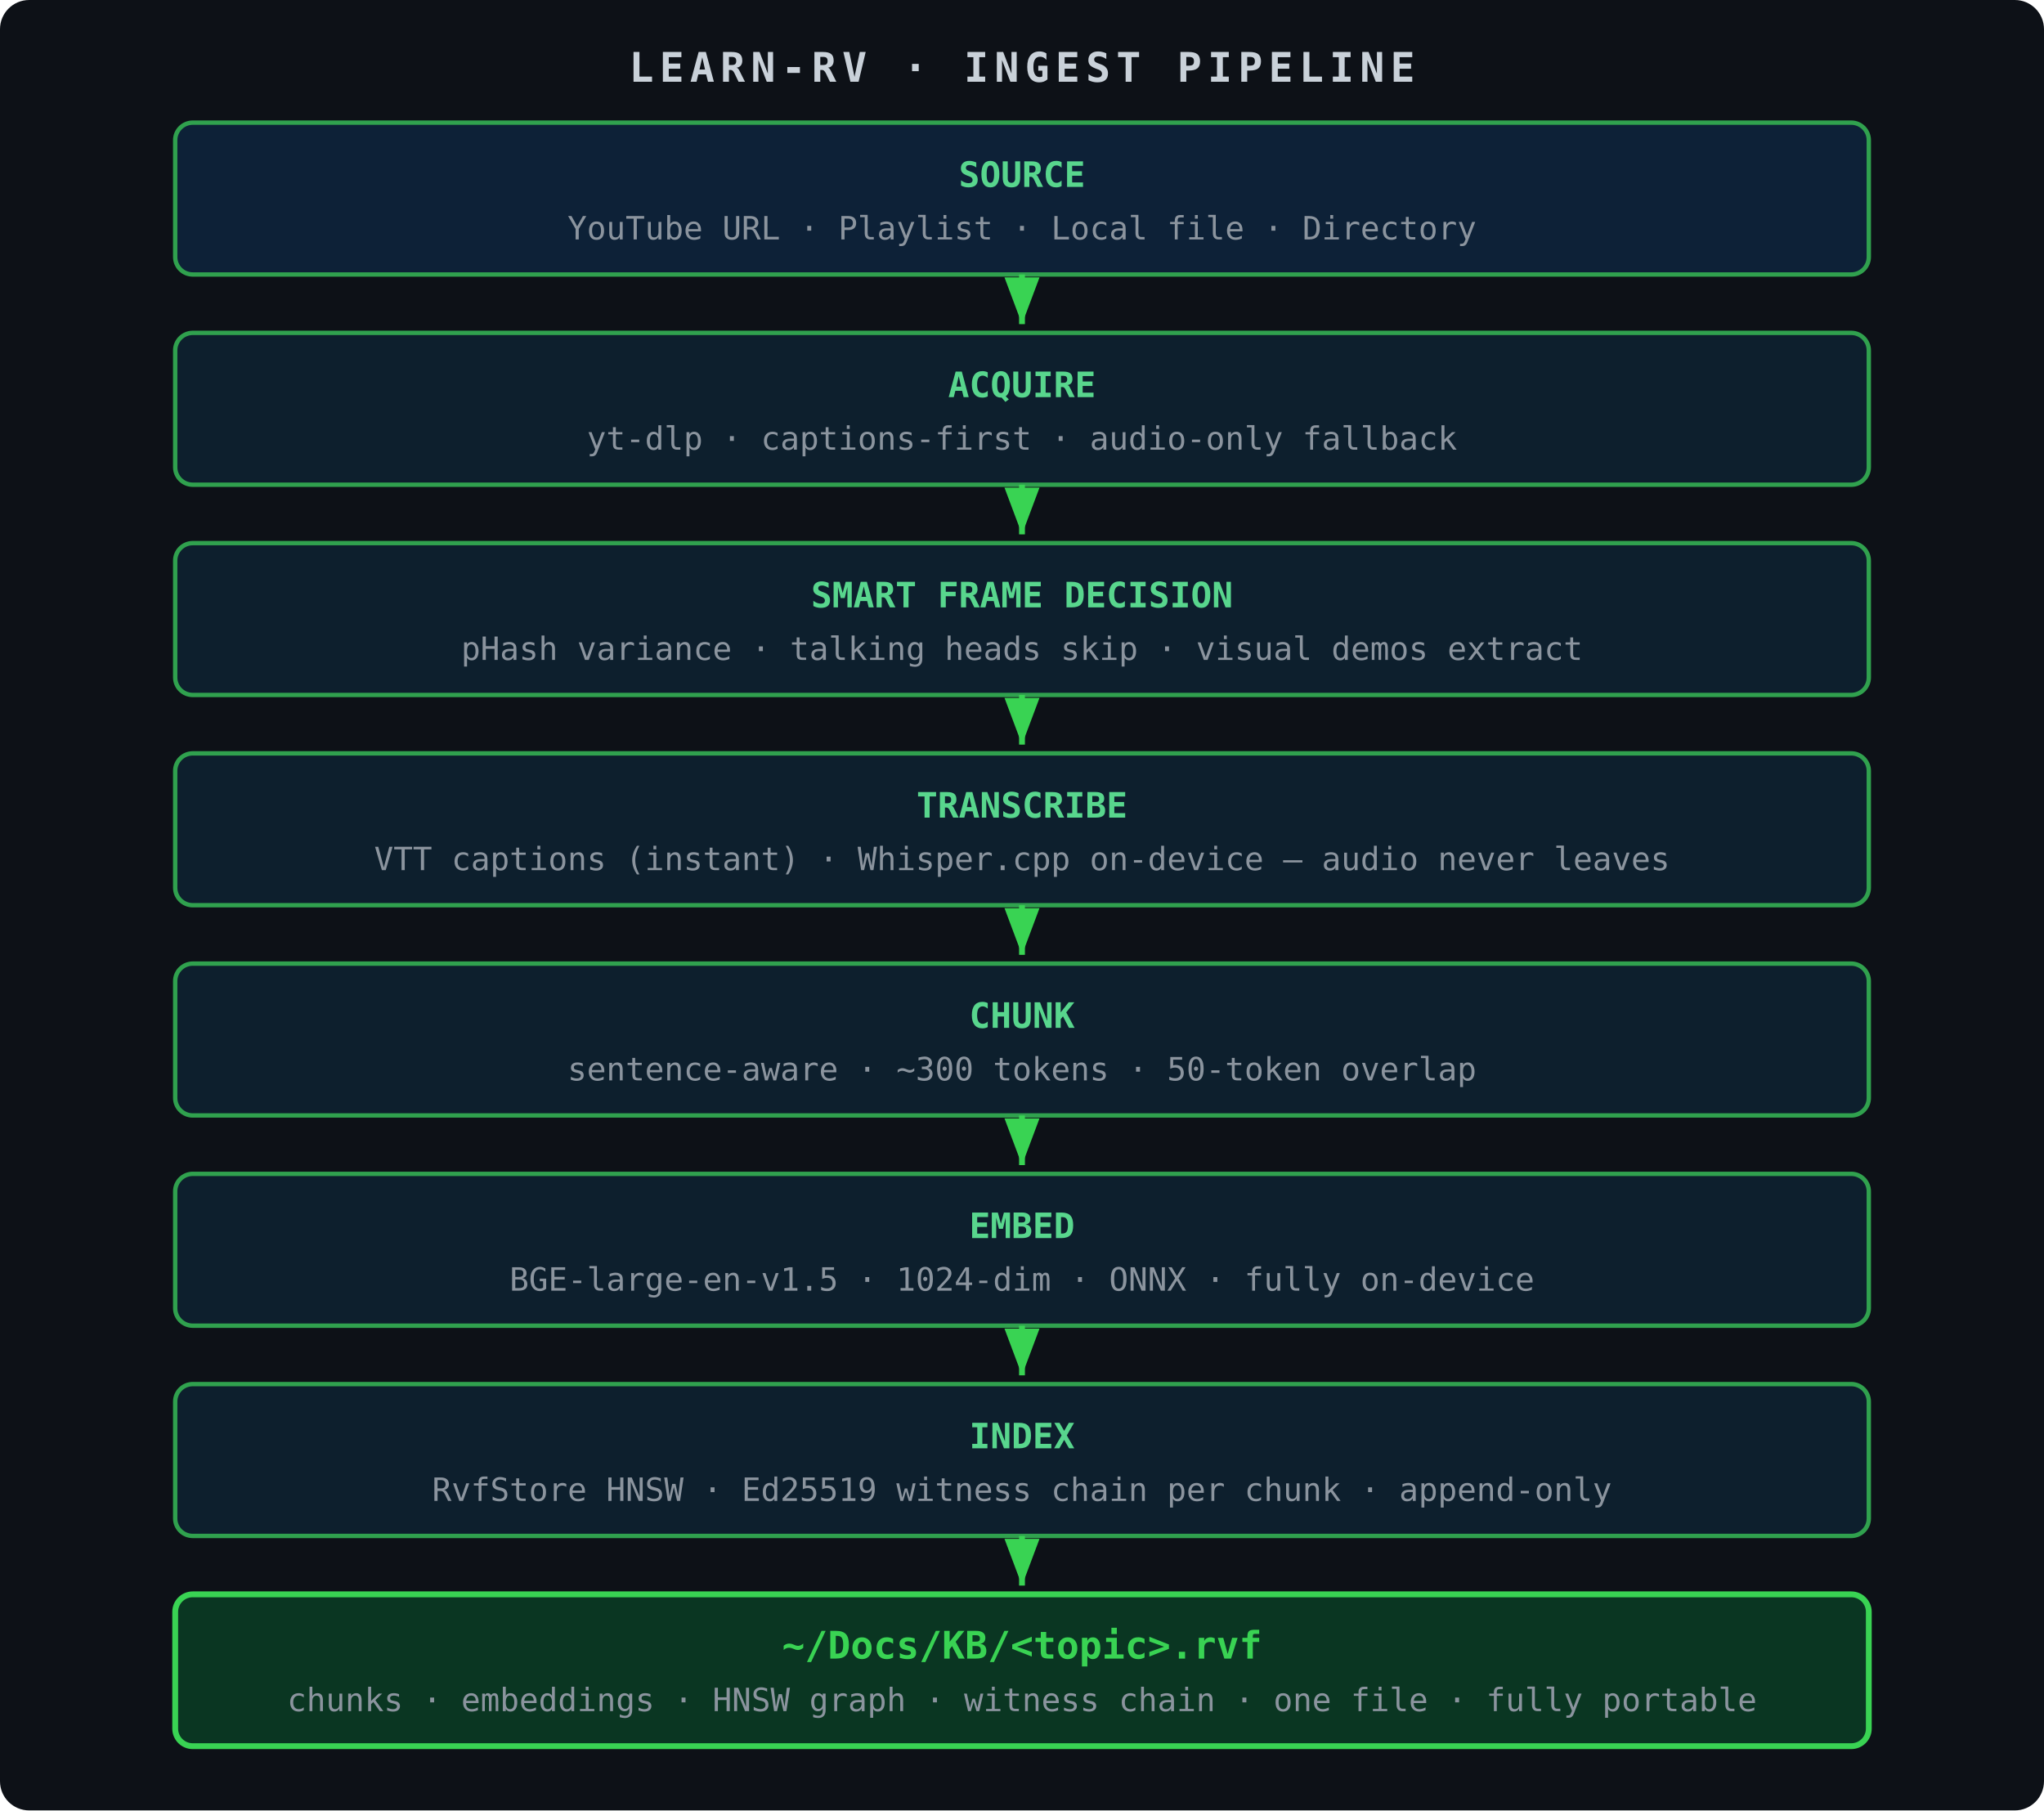
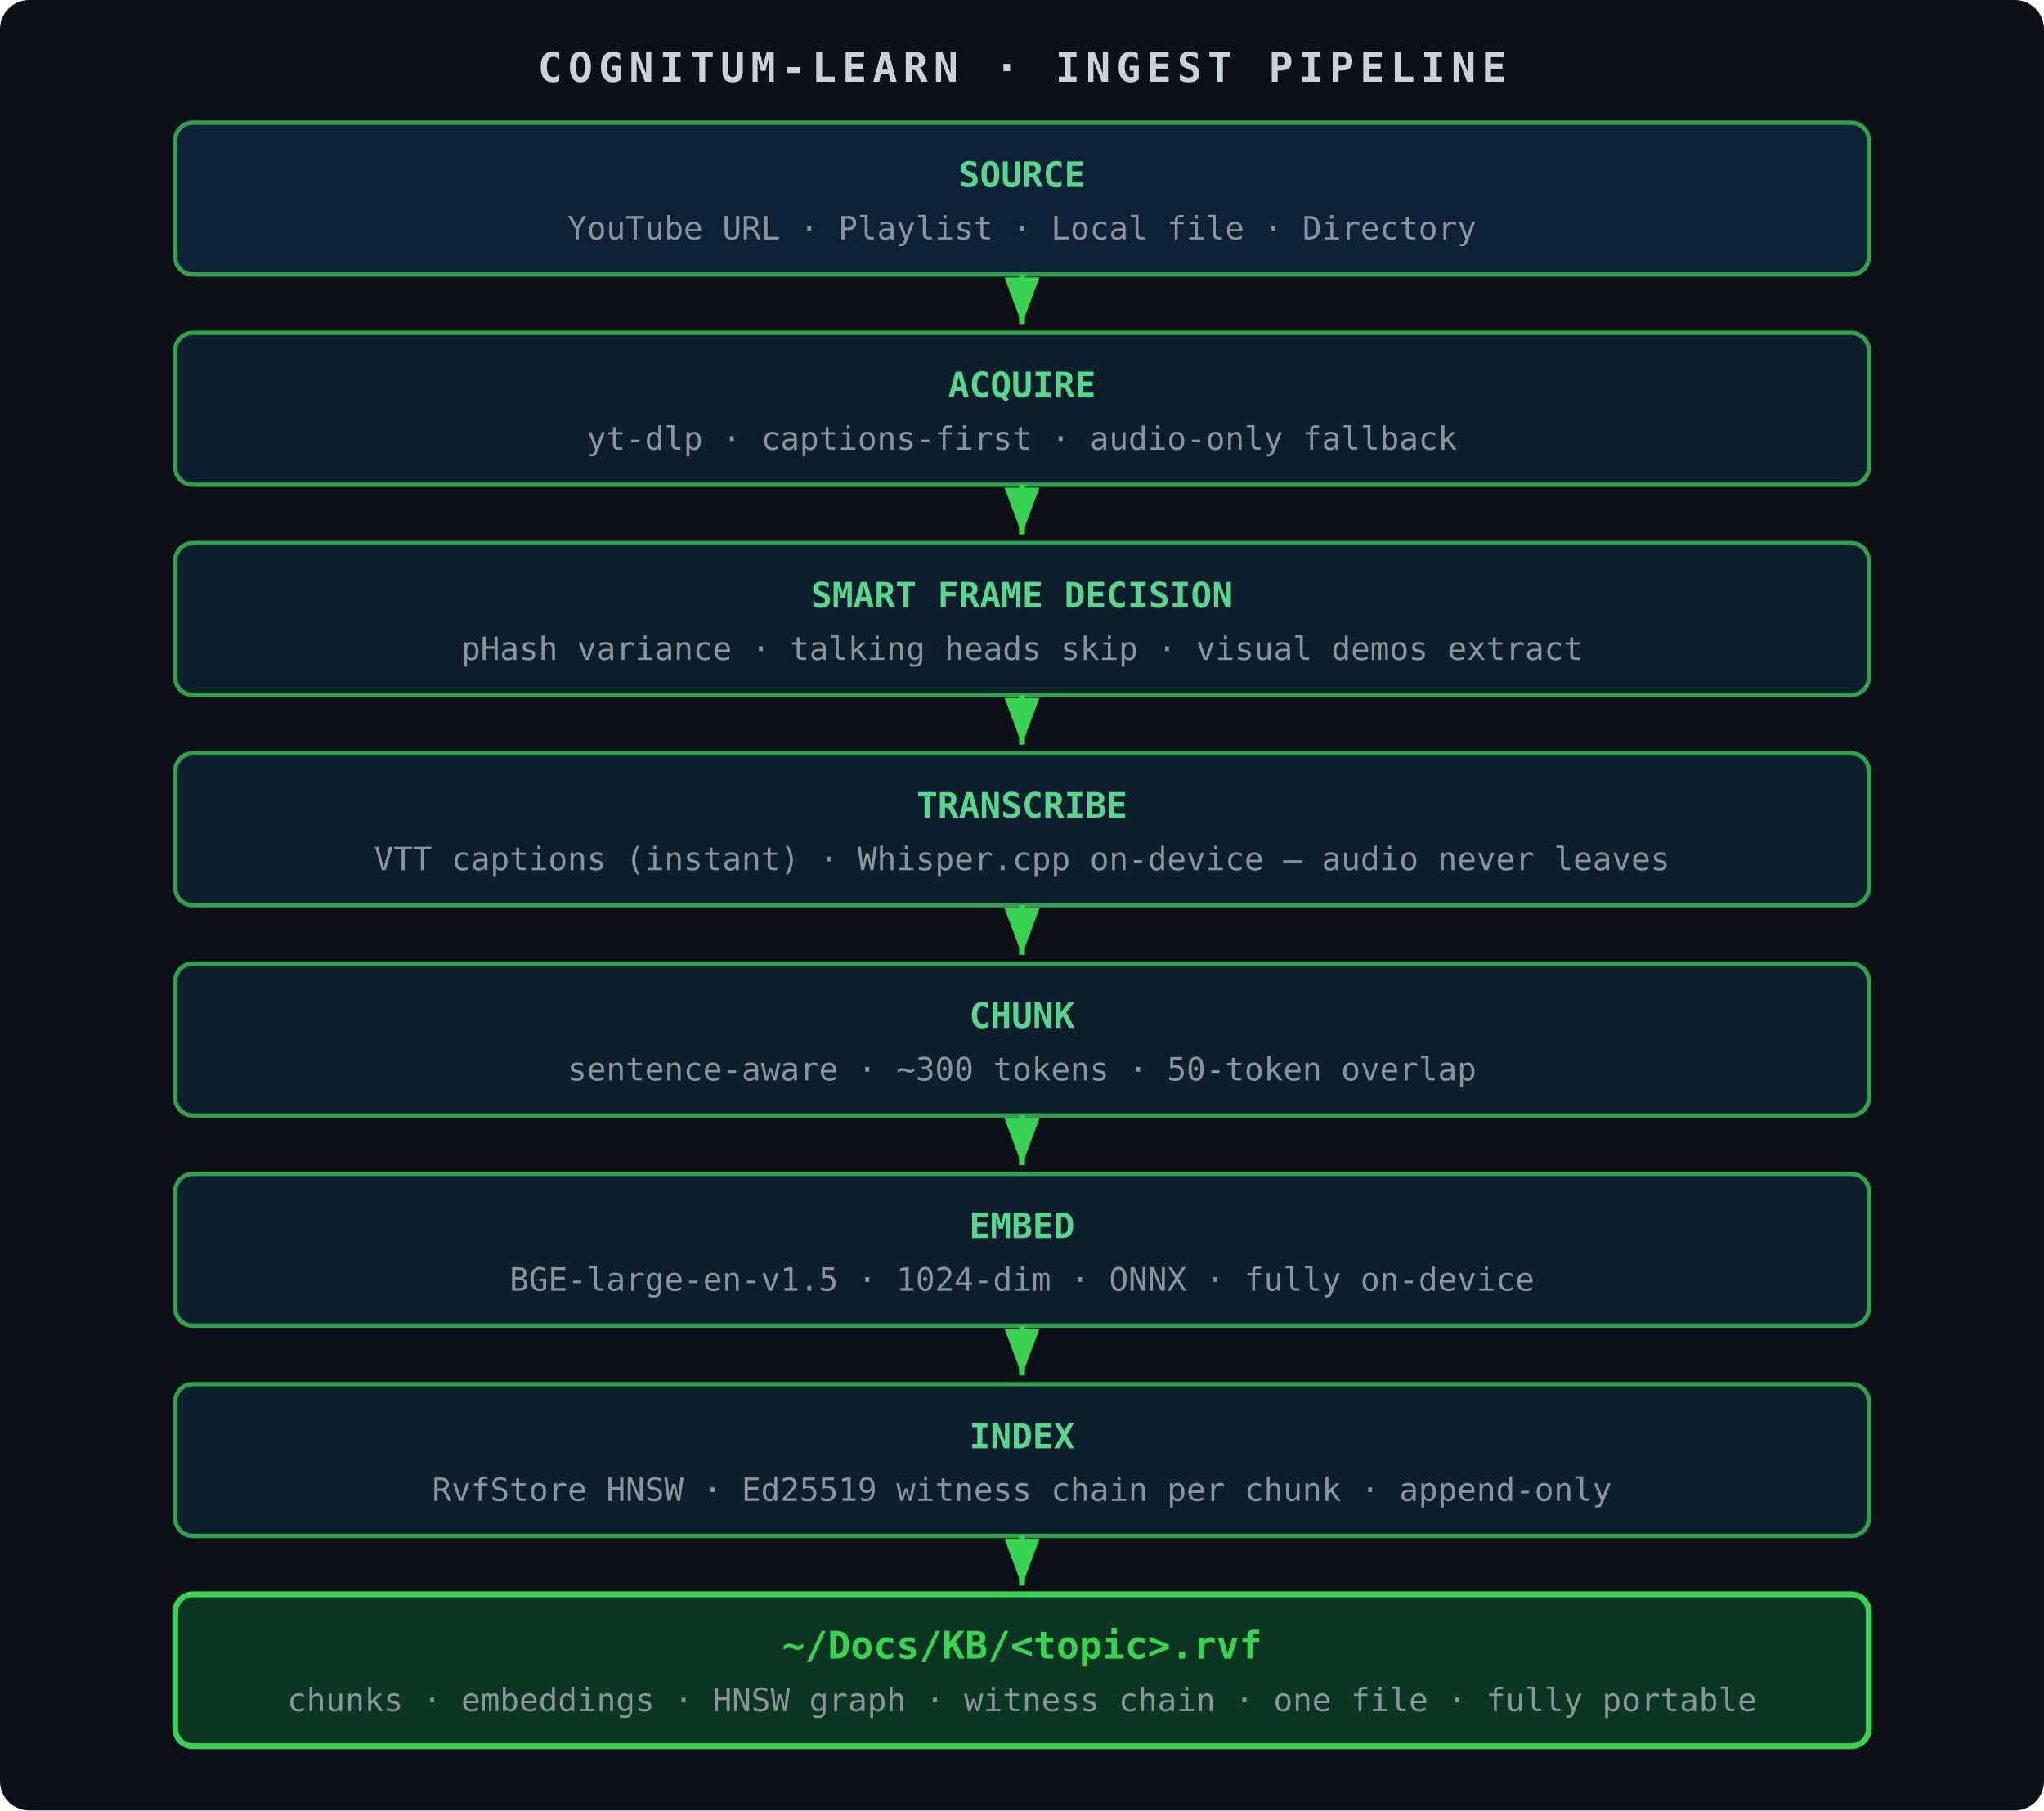
<svg xmlns="http://www.w3.org/2000/svg" viewBox="0 0 700 620" width="700" height="620">
  <defs>
    <marker id="arr" markerWidth="8" markerHeight="6" refX="8" refY="3" orient="auto">
      <polygon points="0 0, 8 3, 0 6" fill="#39d353" />
    </marker>
  </defs>
  <rect width="700" height="620" fill="#0d1117" rx="10" />
-   <text x="350" y="28" fill="#c9d1d9" font-family="monospace,sans-serif" font-size="14" font-weight="bold" text-anchor="middle" letter-spacing="2">LEARN-RV · INGEST PIPELINE</text>
+   <text x="350" y="28" fill="#c9d1d9" font-family="monospace,sans-serif" font-size="14" font-weight="bold" text-anchor="middle" letter-spacing="2">COGNITUM-LEARN · INGEST PIPELINE</text>
  <rect x="60" y="42" width="580" height="52" rx="6" fill="#0d2137" stroke="#30a14e" stroke-width="1.5" />
  <text x="350" y="64" fill="#58d68d" font-family="monospace,sans-serif" font-size="12" font-weight="bold" text-anchor="middle">SOURCE</text>
  <text x="350" y="82" fill="#8b949e" font-family="monospace,sans-serif" font-size="11" text-anchor="middle">YouTube URL · Playlist · Local file · Directory</text>
  <line x1="350" y1="94" x2="350" y2="111" stroke="#39d353" stroke-width="2" marker-end="url(#arr)" />
  <rect x="60" y="114" width="580" height="52" rx="6" fill="#0d1f2d" stroke="#30a14e" stroke-width="1.5" />
  <text x="350" y="136" fill="#58d68d" font-family="monospace,sans-serif" font-size="12" font-weight="bold" text-anchor="middle">ACQUIRE</text>
  <text x="350" y="154" fill="#8b949e" font-family="monospace,sans-serif" font-size="11" text-anchor="middle">yt-dlp · captions-first · audio-only fallback</text>
  <line x1="350" y1="166" x2="350" y2="183" stroke="#39d353" stroke-width="2" marker-end="url(#arr)" />
  <rect x="60" y="186" width="580" height="52" rx="6" fill="#0d1f2d" stroke="#30a14e" stroke-width="1.5" />
  <text x="350" y="208" fill="#58d68d" font-family="monospace,sans-serif" font-size="12" font-weight="bold" text-anchor="middle">SMART FRAME DECISION</text>
  <text x="350" y="226" fill="#8b949e" font-family="monospace,sans-serif" font-size="11" text-anchor="middle">pHash variance · talking heads skip · visual demos extract</text>
  <line x1="350" y1="238" x2="350" y2="255" stroke="#39d353" stroke-width="2" marker-end="url(#arr)" />
  <rect x="60" y="258" width="580" height="52" rx="6" fill="#0d1f2d" stroke="#30a14e" stroke-width="1.5" />
  <text x="350" y="280" fill="#58d68d" font-family="monospace,sans-serif" font-size="12" font-weight="bold" text-anchor="middle">TRANSCRIBE</text>
  <text x="350" y="298" fill="#8b949e" font-family="monospace,sans-serif" font-size="11" text-anchor="middle">VTT captions (instant) · Whisper.cpp on-device — audio never leaves</text>
  <line x1="350" y1="310" x2="350" y2="327" stroke="#39d353" stroke-width="2" marker-end="url(#arr)" />
  <rect x="60" y="330" width="580" height="52" rx="6" fill="#0d1f2d" stroke="#30a14e" stroke-width="1.5" />
  <text x="350" y="352" fill="#58d68d" font-family="monospace,sans-serif" font-size="12" font-weight="bold" text-anchor="middle">CHUNK</text>
  <text x="350" y="370" fill="#8b949e" font-family="monospace,sans-serif" font-size="11" text-anchor="middle">sentence-aware · ~300 tokens · 50-token overlap</text>
  <line x1="350" y1="382" x2="350" y2="399" stroke="#39d353" stroke-width="2" marker-end="url(#arr)" />
  <rect x="60" y="402" width="580" height="52" rx="6" fill="#0d1f2d" stroke="#30a14e" stroke-width="1.5" />
  <text x="350" y="424" fill="#58d68d" font-family="monospace,sans-serif" font-size="12" font-weight="bold" text-anchor="middle">EMBED</text>
  <text x="350" y="442" fill="#8b949e" font-family="monospace,sans-serif" font-size="11" text-anchor="middle">BGE-large-en-v1.5 · 1024-dim · ONNX · fully on-device</text>
  <line x1="350" y1="454" x2="350" y2="471" stroke="#39d353" stroke-width="2" marker-end="url(#arr)" />
  <rect x="60" y="474" width="580" height="52" rx="6" fill="#0d1f2d" stroke="#30a14e" stroke-width="1.5" />
  <text x="350" y="496" fill="#58d68d" font-family="monospace,sans-serif" font-size="12" font-weight="bold" text-anchor="middle">INDEX</text>
  <text x="350" y="514" fill="#8b949e" font-family="monospace,sans-serif" font-size="11" text-anchor="middle">RvfStore HNSW · Ed25519 witness chain per chunk · append-only</text>
  <line x1="350" y1="526" x2="350" y2="543" stroke="#39d353" stroke-width="2" marker-end="url(#arr)" />
  <rect x="60" y="546" width="580" height="52" rx="6" fill="#0a3622" stroke="#39d353" stroke-width="2" />
  <text x="350" y="568" fill="#39d353" font-family="monospace,sans-serif" font-size="13" font-weight="bold" text-anchor="middle">~/Docs/KB/&lt;topic&gt;.rvf</text>
  <text x="350" y="586" fill="#8b949e" font-family="monospace,sans-serif" font-size="11" text-anchor="middle">chunks · embeddings · HNSW graph · witness chain · one file · fully portable</text>
</svg>
